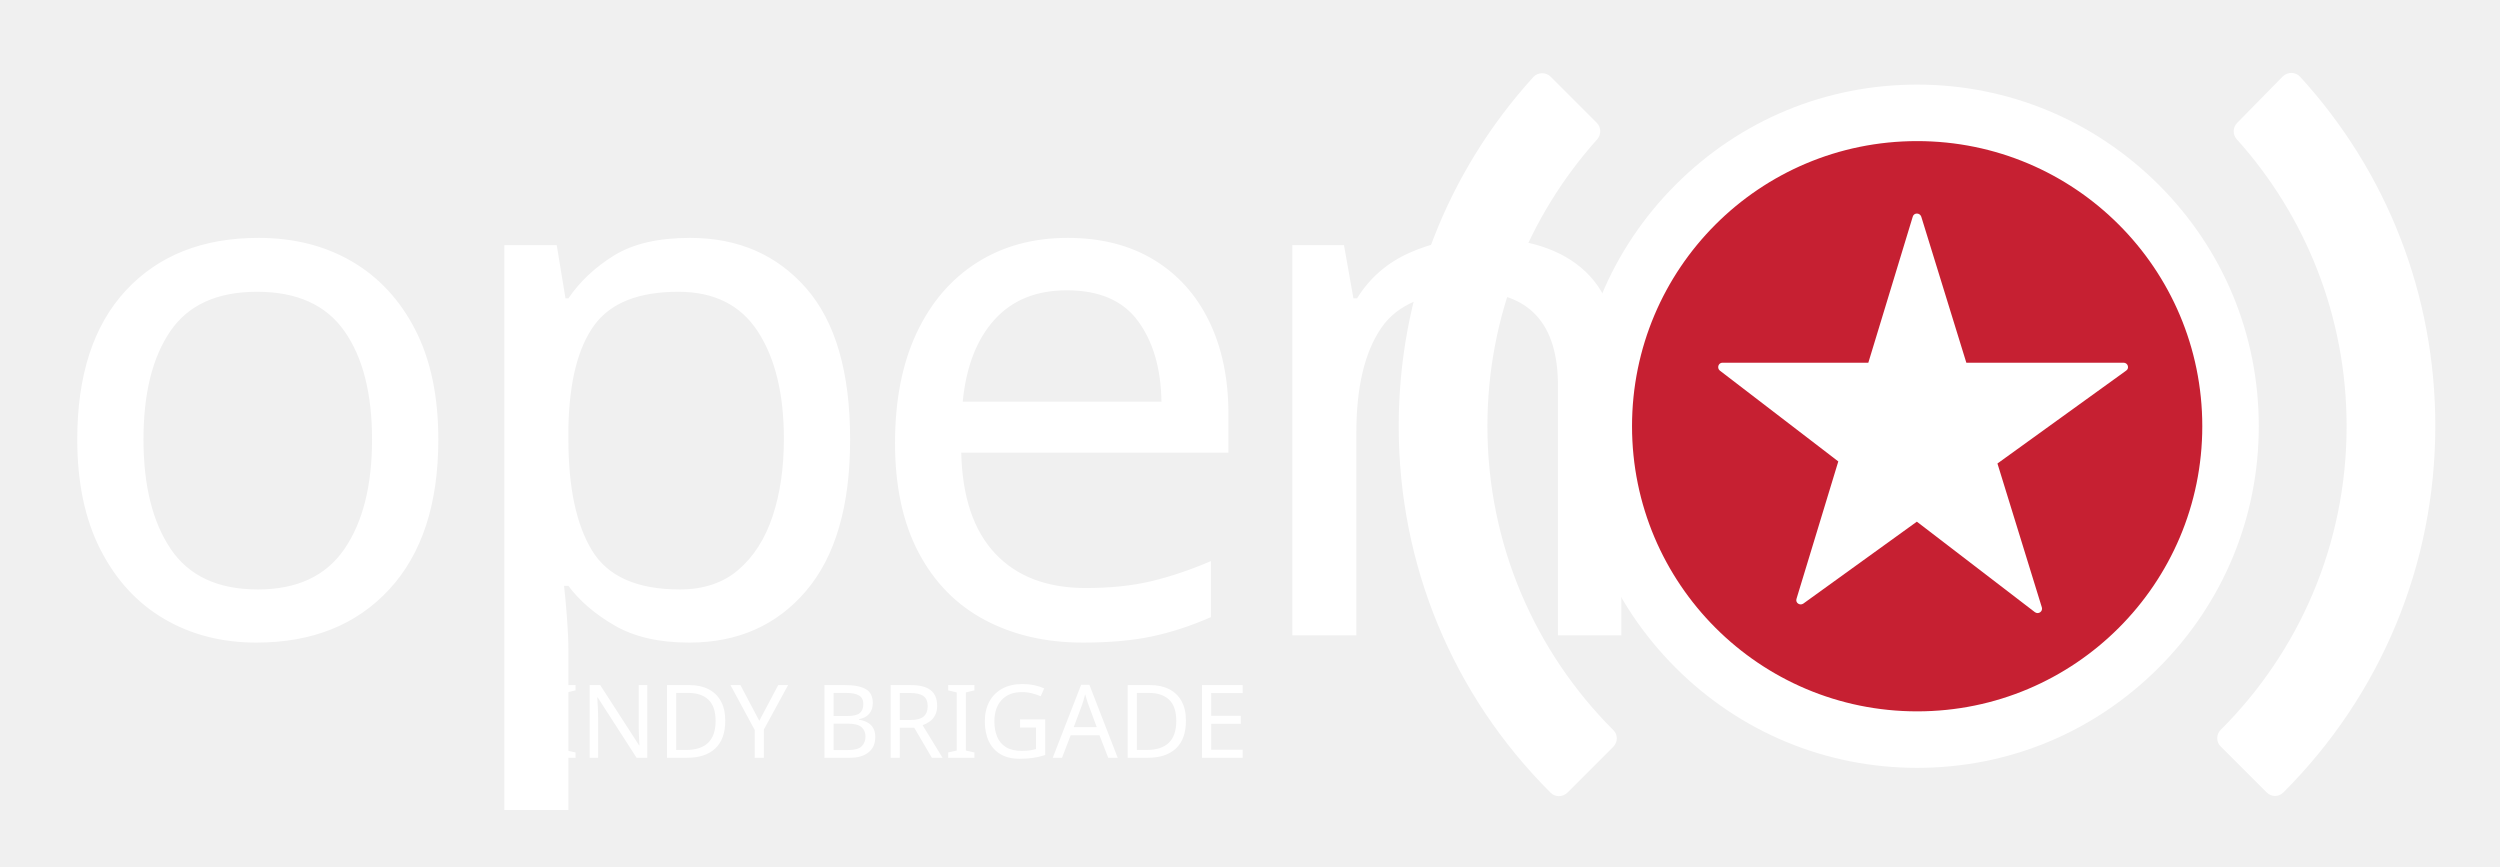
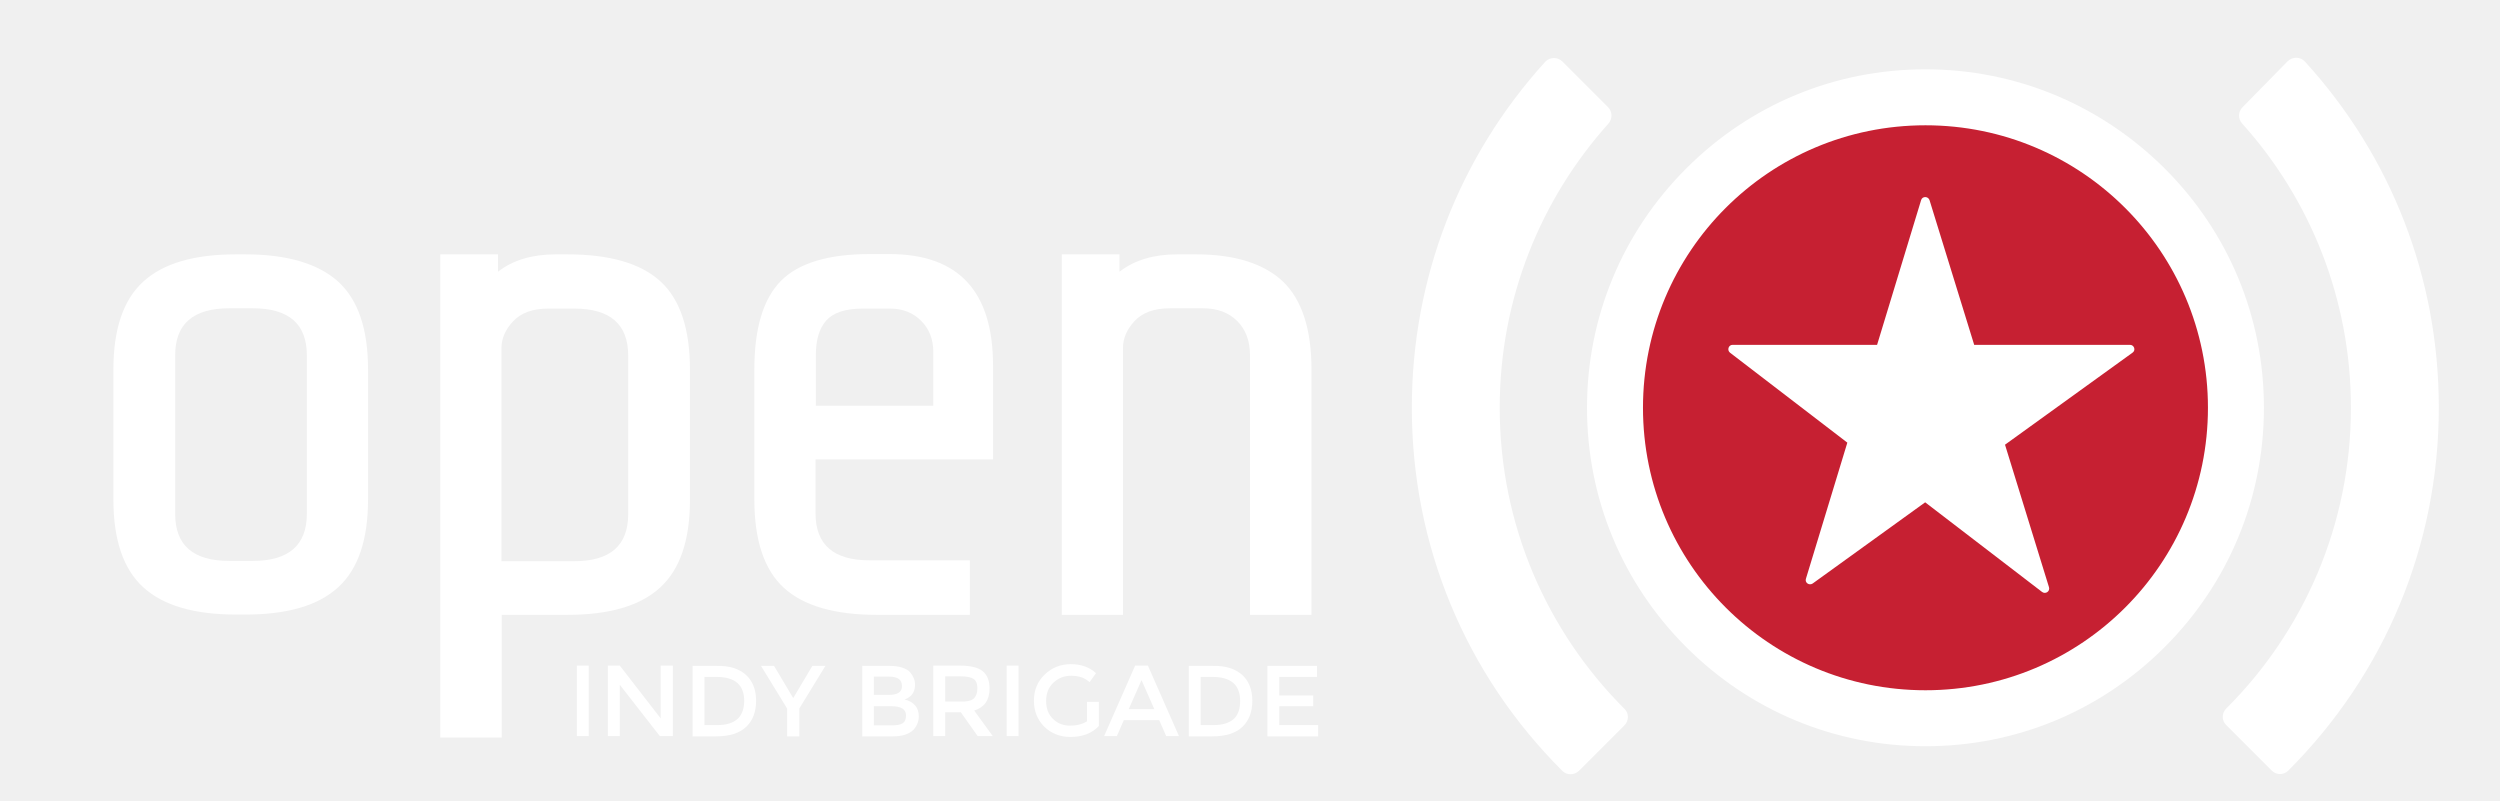
- <svg xmlns="http://www.w3.org/2000/svg" version="1.1" id="Layer_1" x="0px" y="0px" viewBox="0 0 854 296" enable-background="new 0 0 854 296" xml:space="preserve">
+ <svg xmlns="http://www.w3.org/2000/svg" xmlns:xlink="http://www.w3.org/1999/xlink" version="1.1" id="Layer_1" x="0px" y="0px" viewBox="0 0 862 276" enable-background="new 0 0 862 276" xml:space="preserve">
  <g>
    <g>
-       <path fill="#FFFFFF" d="M508.1,145.6c0-37.7,14.2-72,37.5-98c1.4-1.6,1.4-4.1-0.1-5.6l-15.8-15.8c-1.6-1.6-4.3-1.6-5.9,0.1    C494.1,59,477.8,101,477.8,145.6c0,47.3,18.4,91.8,51.9,125.2c0,0,0,0,0,0c1.6,1.6,4.1,1.5,5.7,0l15.7-15.7c1.6-1.6,1.6-4.2,0-5.7    C524.5,222.8,508.1,186.1,508.1,145.6z" />
+       <g>
+         <path fill="#FFFFFF" d="M517.1,140.6c0-37.7,14.2-72,37.5-98c1.4-1.6,1.4-4.1-0.1-5.6l-15.8-15.8c-1.6-1.6-4.3-1.6-5.9,0.1     C503.1,54,486.8,96,486.8,140.6c0,47.3,18.4,91.8,51.9,125.2c0,0,0,0,0,0c1.6,1.6,4.1,1.5,5.7,0l15.7-15.7c1.6-1.6,1.6-4.2,0-5.7     C533.5,217.8,517.1,181.1,517.1,140.6z" />
+       </g>
+       <g>
+         <path fill="#FFFFFF" d="M810.6,140.6c0,40.5-16.4,77.2-43,103.7c-1.6,1.6-1.6,4.2,0,5.7l15.7,15.7c1.6,1.6,4.1,1.6,5.7,0     c0,0,0,0,0,0c33.4-33.4,51.9-77.9,51.9-125.2c0-44.5-16.3-86.6-46.2-119.3c-1.6-1.7-4.2-1.7-5.9-0.1L773.2,37     c-1.5,1.5-1.6,4-0.1,5.6C796.4,68.5,810.6,102.9,810.6,140.6z" />
+       </g>
    </g>
    <g>
-       <path fill="#FFFFFF" d="M801.6,145.6c0,40.5-16.4,77.2-43,103.7c-1.6,1.6-1.6,4.2,0,5.7l15.7,15.7c1.6,1.6,4.1,1.6,5.7,0    c0,0,0,0,0,0c33.4-33.4,51.9-77.9,51.9-125.2c0-44.5-16.3-86.6-46.2-119.3c-1.6-1.7-4.2-1.7-5.9-0.1L764.2,42    c-1.5,1.5-1.6,4-0.1,5.6C787.4,73.5,801.6,107.9,801.6,145.6z" />
+       <g>
+         <path fill="#C62032" d="M663.9,247.6c-59,0-107-48-107-107s48-107,107-107s107,48,107,107S722.9,247.6,663.9,247.6z" />
+         <path fill="#FFFFFF" d="M663.9,43.2c53.8,0,97.4,43.6,97.4,97.4S717.7,238,663.9,238c-53.8,0-97.4-43.6-97.4-97.4     S610,43.2,663.9,43.2 M663.9,23.9c-31.2,0-60.4,12.1-82.5,34.2c-22,22-34.2,51.3-34.2,82.5s12.1,60.4,34.2,82.5     c22,22,51.3,34.2,82.5,34.2c31.2,0,60.4-12.1,82.5-34.2c22-22,34.2-51.3,34.2-82.5s-12.1-60.4-34.2-82.5     C724.3,36.1,695,23.9,663.9,23.9L663.9,23.9z" />
+       </g>
+       <g display="none">
+         <defs>
+           <circle id="SVGID_1_" cx="663.9" cy="140.6" r="97.4" />
+         </defs>
+         <clipPath id="SVGID_2_" display="inline">
+           <use xlink:href="#SVGID_1_" overflow="visible" />
+         </clipPath>
+         <g display="inline" clip-path="url(#SVGID_2_)">
+           <path fill="#C62032" d="M664.5,68.1l104.4,75.2c0,0-0.4,45.3-46.1,86.4c-20.6,18.5-40.9,13.7-40.9,13.7l-58.7-42.1l40.7-62.1      L664.5,68.1z" />
+           <path opacity="0.1" d="M664.5,68.1l104.4,75.2c0,0-0.4,45.3-46.1,86.4c-20.6,18.5-40.9,13.7-40.9,13.7l-58.7-42.1l40.7-62.1      L664.5,68.1z" />
+         </g>
+       </g>
+       <path fill="#FFFFFF" d="M665.3,69l41.2,133.5c0.4,1.4-1.2,2.5-2.4,1.6l-107.6-82.5c-1.1-0.9-0.5-2.7,0.9-2.7l137,0    c1.5,0,2.1,1.9,0.9,2.7l-110.3,79.6c-1.2,0.8-2.8-0.3-2.3-1.7L662.4,69C662.8,67.6,664.8,67.6,665.3,69z" />
    </g>
  </g>
  <g>
-     <path fill="#C62032" d="M654.9,252.6c-59,0-107-48-107-107s48-107,107-107s107,48,107,107S713.9,252.6,654.9,252.6z" />
-     <path fill="#FFFFFF" d="M654.9,48.2c53.8,0,97.4,43.6,97.4,97.4S708.7,243,654.9,243c-53.8,0-97.4-43.6-97.4-97.4   S601,48.2,654.9,48.2 M654.9,28.9c-31.2,0-60.4,12.1-82.5,34.2c-22,22-34.2,51.3-34.2,82.5s12.1,60.4,34.2,82.5   c22,22,51.3,34.2,82.5,34.2c31.2,0,60.4-12.1,82.5-34.2c22-22,34.2-51.3,34.2-82.5s-12.1-60.4-34.2-82.5   C715.3,41.1,686,28.9,654.9,28.9L654.9,28.9z" />
-   </g>
-   <path fill="#FFFFFF" d="M656.3,74l41.2,133.5c0.4,1.4-1.2,2.5-2.4,1.6l-107.6-82.5c-1.1-0.9-0.5-2.7,0.9-2.7l137,0  c1.5,0,2.1,1.9,0.9,2.7l-110.3,79.6c-1.2,0.8-2.8-0.3-2.3-1.7L653.4,74C653.8,72.6,655.8,72.6,656.3,74z" />
-   <g>
-     <text transform="matrix(1 0 0 1 186.2529 258.855)" fill="#FFFFFF" font-family="'Montserrat-Regular'" font-size="34.784px">INDY BRIGADE</text>
+     <g>
+       <path fill="#FFFFFF" d="M198.9,229.5h4.1v24.3h-4.1V229.5z" />
+       <path fill="#FFFFFF" d="M227.9,229.5h4.1v24.3h-4.5l-13.8-17.7v17.7h-4.1v-24.3h4.1l14.1,18.2V229.5z" />
+       <path fill="#FFFFFF" d="M257.2,232.7c2.3,2.1,3.5,5.1,3.5,8.9s-1.1,6.8-3.4,9c-2.3,2.2-5.8,3.3-10.4,3.3h-8.1v-24.3h8.3    C251.5,229.5,254.9,230.6,257.2,232.7z M256.6,241.7c0-5.6-3.2-8.3-9.6-8.3h-4.1V250h4.6c2.9,0,5.2-0.7,6.8-2.1    C255.8,246.5,256.6,244.4,256.6,241.7z" />
+       <path fill="#FFFFFF" d="M275.6,253.9h-4.2v-9.6l-9-14.7h4.5l6.6,11.1l6.6-11.1h4.5l-9,14.7V253.9z" />
+       <path fill="#FFFFFF" d="M307.9,253.9h-10.6v-24.3h9.5c1.6,0,3.1,0.2,4.3,0.6c1.2,0.4,2.1,0.9,2.7,1.6c1.1,1.3,1.7,2.7,1.7,4.2    c0,1.9-0.6,3.3-1.8,4.2c-0.4,0.3-0.7,0.5-0.9,0.6s-0.5,0.2-0.9,0.4c1.5,0.3,2.7,1,3.6,2c0.9,1,1.3,2.3,1.3,3.8    c0,1.7-0.6,3.2-1.7,4.5C313.5,253.1,311.2,253.9,307.9,253.9z M301.3,239.6h5.2c3,0,4.5-1,4.5-3c0-1.2-0.4-2-1.1-2.5    s-1.8-0.8-3.3-0.8h-5.3V239.6z M301.3,250.1h6.4c1.5,0,2.7-0.2,3.5-0.7c0.8-0.5,1.2-1.4,1.2-2.7c0-2.2-1.7-3.2-5.2-3.2h-5.9V250.1    z" />
+       <path fill="#FFFFFF" d="M341.2,237.4c0,4-1.8,6.5-5.3,7.6l6.4,8.8h-5.2l-5.8-8.2h-5.4v8.2h-4.1v-24.3h9c3.7,0,6.4,0.6,8,1.9    S341.2,234.7,341.2,237.4z M335.7,240.9c0.8-0.7,1.3-1.9,1.3-3.5c0-1.6-0.4-2.7-1.3-3.3c-0.9-0.6-2.4-0.9-4.6-0.9h-5.2v8.7h5.1    C333.3,242,334.9,241.6,335.7,240.9z" />
+       <path fill="#FFFFFF" d="M347.1,229.5h4.1v24.3h-4.1V229.5z" />
+       <path fill="#FFFFFF" d="M374.8,242h4.1v8.3c-2.3,2.5-5.6,3.8-9.8,3.8c-3.6,0-6.6-1.2-9-3.5c-2.4-2.4-3.6-5.4-3.6-9    c0-3.6,1.2-6.6,3.7-9c2.5-2.4,5.5-3.6,9-3.6c3.5,0,6.4,1,8.7,3.1l-2.2,3.1c-1-0.8-1.9-1.4-2.9-1.7c-1-0.3-2.1-0.5-3.4-0.5    c-2.5,0-4.5,0.8-6.2,2.4c-1.7,1.6-2.5,3.7-2.5,6.3c0,2.6,0.8,4.7,2.4,6.2c1.6,1.6,3.6,2.3,5.9,2.3c2.3,0,4.2-0.5,5.8-1.5V242z" />
+       <path fill="#FFFFFF" d="M387.5,248.3l-2.4,5.5h-4.4l10.7-24.3h4.4l10.7,24.3h-4.4l-2.4-5.5H387.5z M398,244.5l-4.4-10l-4.4,10H398    z" />
+       <path fill="#FFFFFF" d="M428.3,232.7c2.3,2.1,3.5,5.1,3.5,8.9s-1.1,6.8-3.4,9c-2.3,2.2-5.8,3.3-10.4,3.3h-8.1v-24.3h8.3    C422.6,229.5,425.9,230.6,428.3,232.7z M427.6,241.7c0-5.6-3.2-8.3-9.6-8.3H414V250h4.6c2.9,0,5.2-0.7,6.8-2.1    C426.9,246.5,427.6,244.4,427.6,241.7z" />
+       <path fill="#FFFFFF" d="M454.1,229.5v3.9h-13v6.4h11.7v3.7h-11.7v6.5h13.4v3.9h-17.5v-24.3H454.1z" />
+     </g>
  </g>
  <g>
-     <text transform="matrix(1 0 0 1 12.7161 217.0275)" fill="#FFFFFF" font-family="'ShareTech-Regular'" font-size="248.648px" letter-spacing="-12">open</text>
+     <g>
+       <path fill="#FFFFFF" d="M126.9,172.2c0,13.9-3.4,24-10.3,30.3c-6.9,6.3-17.5,9.4-32,9.4h-3.2c-14.4,0-25.1-3.1-32-9.4    c-6.9-6.3-10.3-16.4-10.3-30.3v-44.8c0-13.9,3.4-24,10.3-30.3c6.9-6.3,17.5-9.4,32-9.4h3.2c14.4,0,25.1,3.2,32,9.4    c6.9,6.3,10.3,16.4,10.3,30.3V172.2z M105.8,177.2v-54.7c0-10.8-6.2-16.2-18.6-16.2h-8.2c-12.4,0-18.6,5.4-18.6,16.2v54.7    c0,10.8,6.2,16.2,18.6,16.2h8.2C99.5,193.4,105.8,188,105.8,177.2z" />
+       <path fill="#FFFFFF" d="M172.9,254.3h-21.1V87.7h19.9v6c5.1-4,11.8-6,19.9-6h4c14.6,0,25.3,3.1,32.1,9.3    c6.8,6.2,10.2,16.4,10.2,30.5v44.8c0,13.9-3.4,24-10.3,30.3c-6.9,6.3-17.5,9.4-32,9.4h-22.6V254.3z M189.1,106.4    c-5.5,0-9.5,1.5-12.2,4.4c-2.7,2.9-4,6-4,9.3v73.4H198c12.4,0,18.6-5.4,18.6-16.2v-54.7c0-10.8-6.2-16.2-18.6-16.2H189.1z" />
+       <path fill="#FFFFFF" d="M334.5,212h-32.1c-14.6,0-25.3-3.1-32.1-9.3c-6.8-6.2-10.2-16.4-10.2-30.5v-44.8c0-14.3,3.1-24.4,9.2-30.6    c6.1-6.1,16.3-9.2,30.6-9.2h6.7c23.9,0,35.8,12.8,35.8,38.5v32.3h-61.2v18.6c0,10.8,6.2,16.2,18.6,16.2h34.6V212z M281.3,122.5    v17.4h40.5v-18.6c0-4.3-1.4-7.9-4.2-10.7c-2.8-2.8-6.4-4.2-10.7-4.2h-9.4c-6,0-10.2,1.4-12.6,4.1    C282.5,113.2,281.3,117.2,281.3,122.5z" />
+       <path fill="#FFFFFF" d="M387.2,212h-21.1V87.7H386v6c5.1-4,11.8-6,19.9-6h6.5c13.4,0,23.4,3.2,30,9.4c6.5,6.3,9.8,16.4,9.8,30.3    V212H431v-89.5c0-5-1.5-8.9-4.4-11.8c-2.9-2.9-6.8-4.4-11.8-4.4h-11.4c-5.5,0-9.5,1.5-12.2,4.4c-2.7,2.9-4,6-4,9.3V212z" />
+     </g>
  </g>
</svg>
